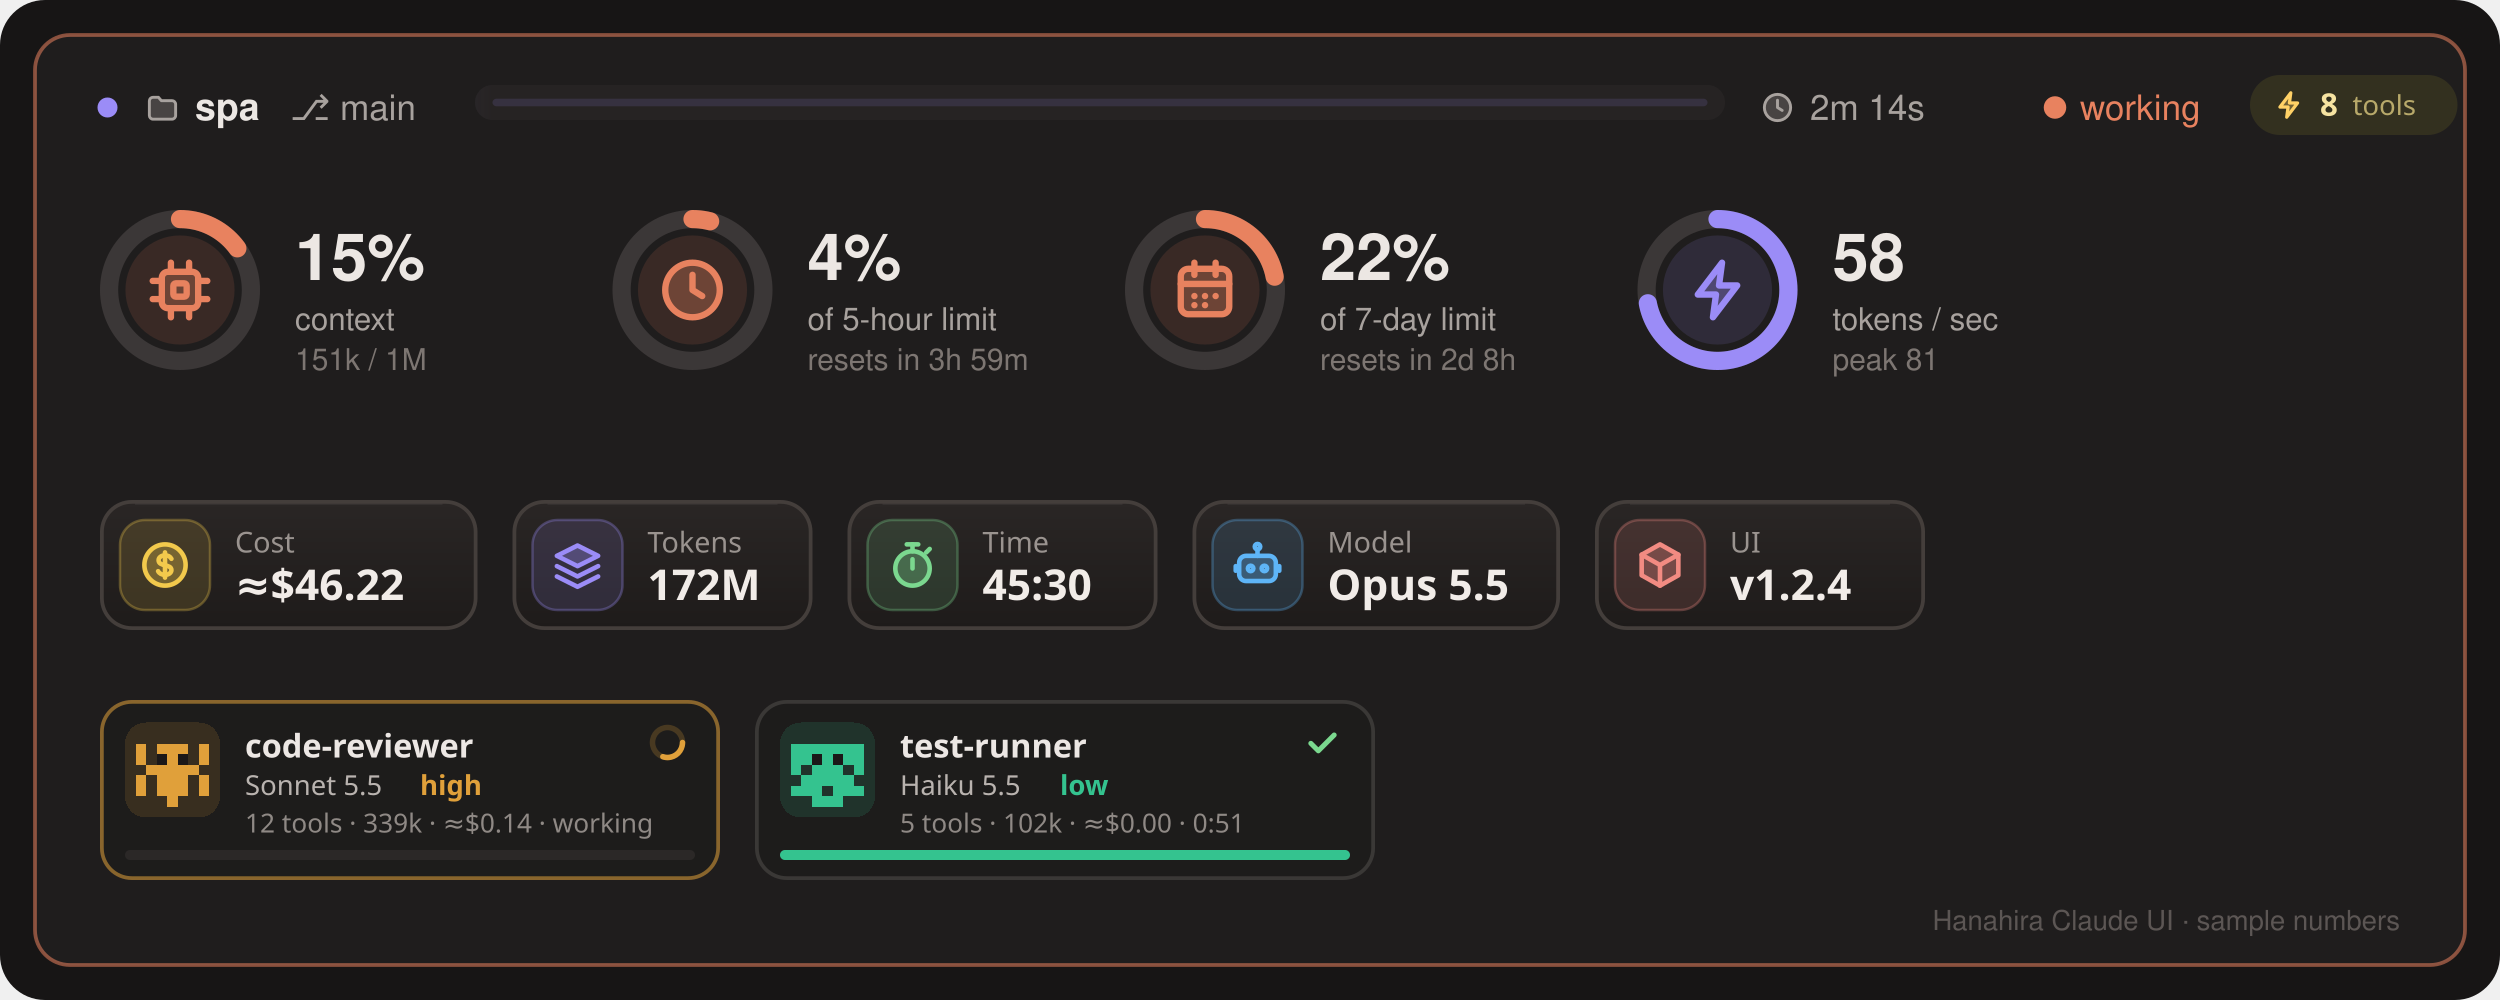
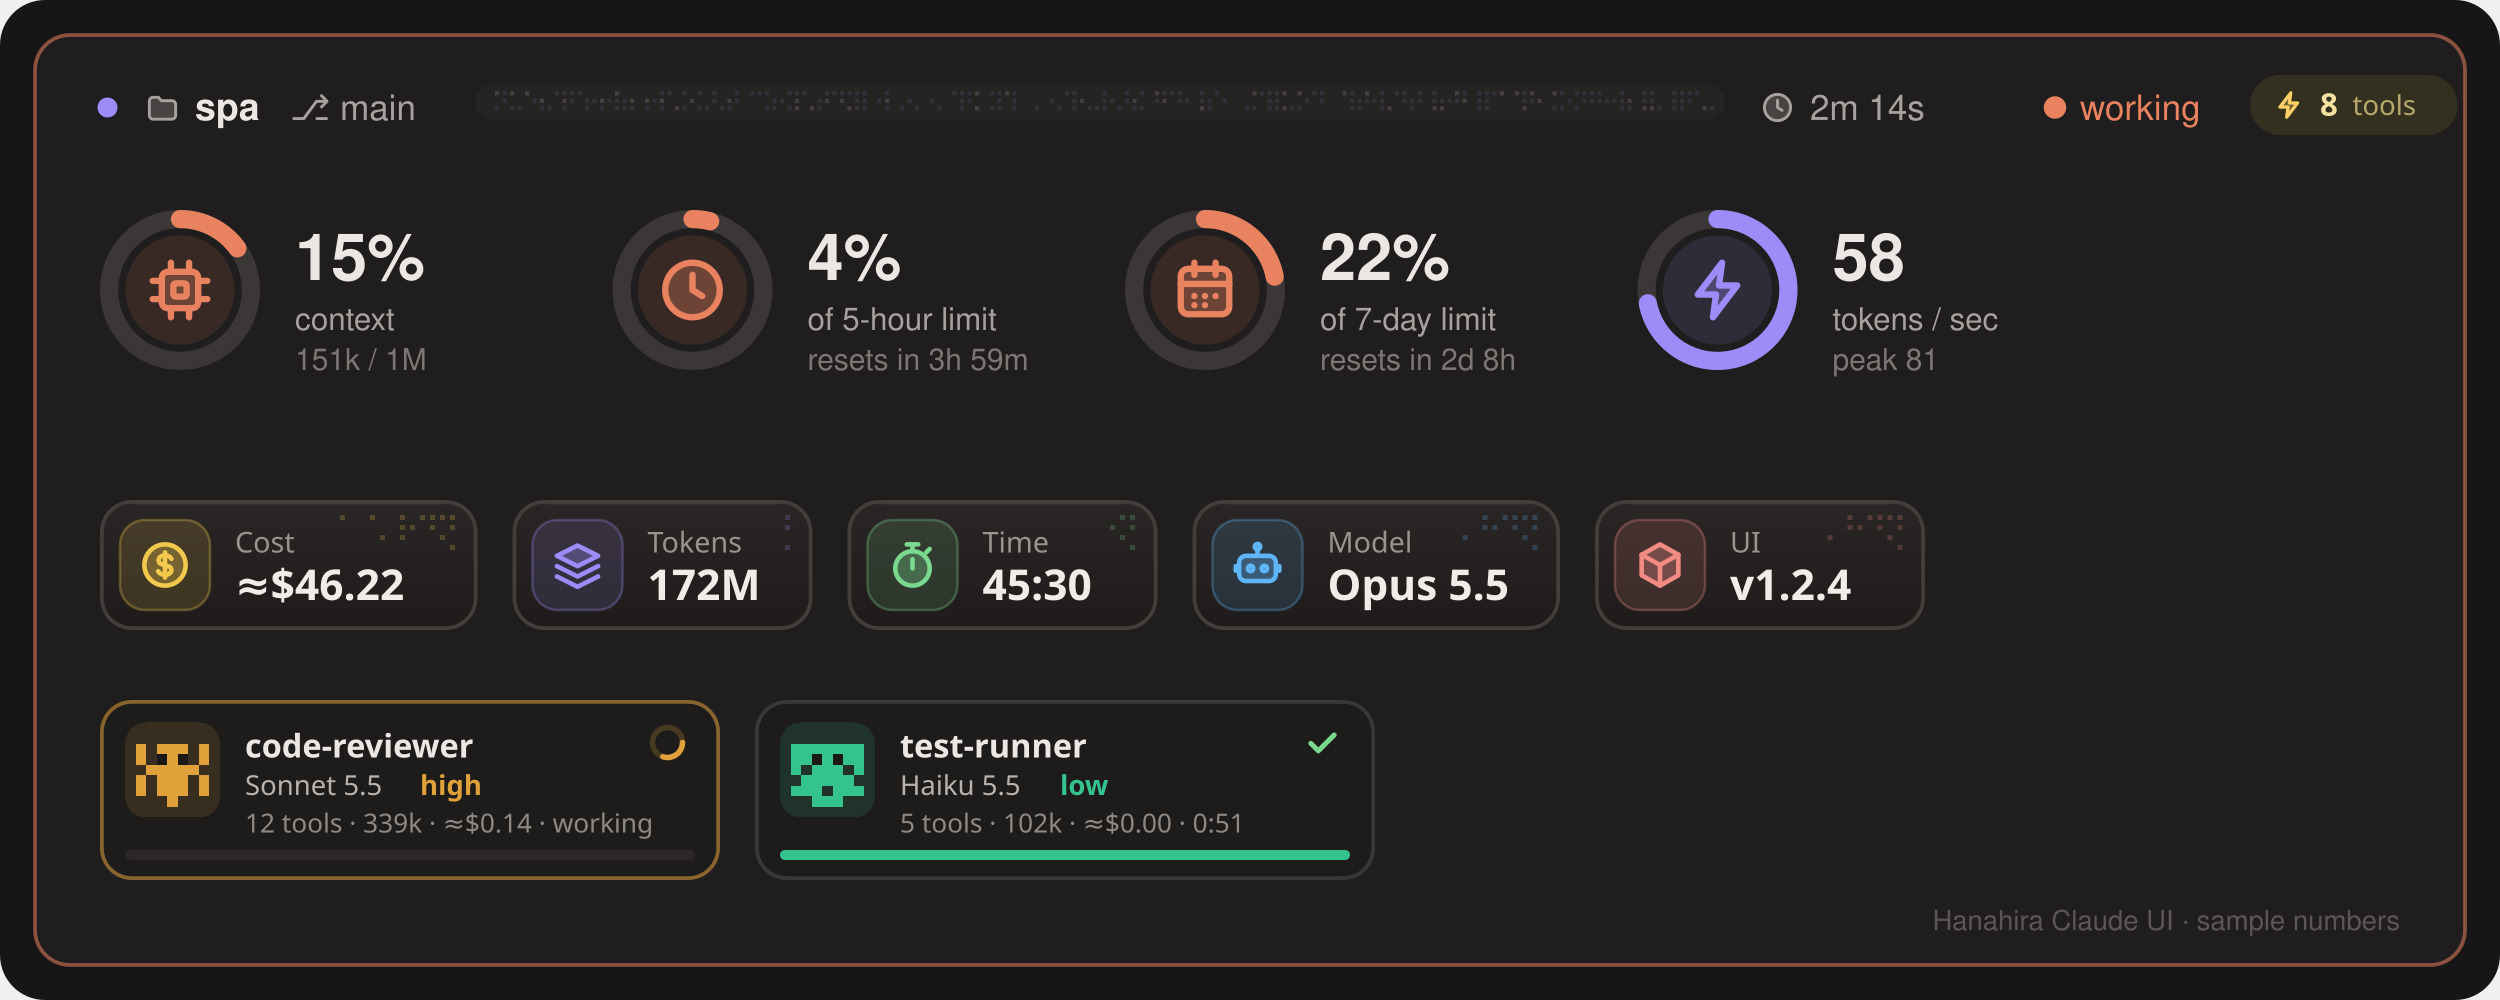
<svg xmlns="http://www.w3.org/2000/svg" viewBox="0 0 1000 400" width="1000" height="400">
  <rect width="1000" height="400" rx="18" fill="#171515" />
  <rect x="14" y="14" width="972" height="372" rx="14" fill="#1f1d1d" stroke="#e8825f" stroke-opacity=".55" stroke-width="1.5" />
  <g transform="translate(36 36)">
    <svg viewBox="0 0 14 14" width="14" height="14">
      <circle cx="7" cy="7" r="4" fill="#9b8cf7" />
    </svg>
  </g>
  <g transform="translate(58 36)">
    <svg viewBox="0 0 14 14" width="14" height="14">
      <g transform="translate(0 0) scale(0.5833)" fill="none" stroke="#a8a29e" stroke-width="2" stroke-linecap="round" stroke-linejoin="round">
        <g fill="#a8a29e" fill-opacity="0.3" stroke="none">
          <path d="M3 7.5A2.5 2.5 0 0 1 5.5 5h3.7l2 2.3h7.3A2.5 2.5 0 0 1 21 9.8v7.7a2.5 2.5 0 0 1-2.5 2.5h-13A2.5 2.5 0 0 1 3 17.5z" />
        </g>
        <path d="M3 7.5A2.5 2.5 0 0 1 5.5 5h3.7l2 2.3h7.3A2.5 2.5 0 0 1 21 9.8v7.7a2.5 2.5 0 0 1-2.5 2.5h-13A2.5 2.5 0 0 1 3 17.5z" />
      </g>
    </svg>
  </g>
  <text x="78" y="48" font-family="ui-sans-serif,system-ui,Helvetica,Arial,sans-serif" font-size="15" font-weight="600" fill="#ece7e3">spa</text>
  <text x="116" y="48" font-family="ui-sans-serif,system-ui,Helvetica,Arial,sans-serif" font-size="14" fill="#a8a29e">⎇ main</text>
  <g transform="translate(190 34)">
    <svg viewBox="0 0 500 14" width="500" height="14">
      <rect width="500" height="14" rx="7" fill="#262323" />
-       <rect x="7" y="5.5" width="486" height="3" rx="1.5" fill="#9b8cf7" fill-opacity="0.14" />
+       <path d="M8 8.5h1.65v1.65h-1.65zM11 2.5h1.65v1.65h-1.65zM11 5.5h1.65v1.65h-1.65zM14 8.5h1.65v1.65h-1.65zM17 8.5h1.65v1.65h-1.65zM23 5.5h1.65v1.65h-1.65zM26 8.5h1.65v1.65h-1.65zM29 8.5h1.65v1.65h-1.65zM32 2.5h1.65v1.65h-1.65zM35 2.5h1.65v1.65h-1.65zM35 8.5h1.65v1.65h-1.65zM38 2.5h1.65v1.65h-1.65zM38 5.5h1.65v1.65h-1.65zM41 2.5h1.65v1.65h-1.65zM44 5.5h1.65v1.65h-1.65zM44 8.5h1.65v1.65h-1.65zM47 5.5h1.65v1.65h-1.65zM50 8.5h1.65v1.65h-1.65zM53 5.5h1.65v1.65h-1.65zM56 5.5h1.65v1.65h-1.65zM56 8.5h1.65v1.65h-1.65zM59 5.5h1.65v1.65h-1.65zM59 8.5h1.65v1.65h-1.65zM62 8.5h1.65v1.65h-1.65zM68 8.5h1.65v1.65h-1.65zM71 5.5h1.65v1.65h-1.65zM74 2.5h1.65v1.65h-1.65zM74 8.5h1.65v1.65h-1.65zM77 2.5h1.65v1.65h-1.65zM83 2.5h1.65v1.65h-1.65zM83 8.5h1.65v1.65h-1.65zM89 2.5h1.65v1.65h-1.65zM89 8.5h1.65v1.65h-1.65zM92 8.5h1.65v1.65h-1.65zM95 2.5h1.65v1.65h-1.65zM95 5.5h1.65v1.65h-1.65zM98 8.5h1.65v1.65h-1.65zM101 8.5h1.65v1.65h-1.65zM104 2.5h1.65v1.65h-1.65zM104 5.5h1.65v1.65h-1.65zM110 2.5h1.65v1.65h-1.65zM113 2.5h1.65v1.65h-1.65zM116 2.5h1.65v1.65h-1.65zM116 8.5h1.65v1.65h-1.65zM119 5.5h1.65v1.65h-1.65zM119 8.5h1.65v1.65h-1.65zM122 5.5h1.65v1.65h-1.65zM125 2.5h1.65v1.65h-1.65zM125 8.5h1.65v1.65h-1.65zM128 2.5h1.65v1.65h-1.65zM131 2.5h1.65v1.65h-1.65zM137 5.5h1.65v1.65h-1.65zM137 8.5h1.65v1.65h-1.65zM140 2.5h1.65v1.65h-1.65zM143 2.5h1.65v1.65h-1.65zM146 2.5h1.65v1.65h-1.65zM149 2.5h1.65v1.65h-1.65zM152 2.5h1.65v1.65h-1.65zM152 5.5h1.65v1.65h-1.65zM152 8.5h1.65v1.65h-1.65zM155 2.5h1.65v1.65h-1.65zM155 5.5h1.65v1.65h-1.65zM155 8.5h1.65v1.65h-1.65zM161 5.5h1.65v1.65h-1.65zM164 2.5h1.65v1.65h-1.65zM164 8.5h1.65v1.65h-1.65zM170 8.5h1.65v1.65h-1.65zM173 5.5h1.65v1.65h-1.65zM176 8.5h1.65v1.65h-1.65zM182 5.5h1.65v1.65h-1.65zM185 8.5h1.65v1.65h-1.65zM191 2.5h1.65v1.65h-1.65zM194 2.5h1.65v1.65h-1.65zM194 5.5h1.65v1.65h-1.65zM194 8.5h1.65v1.65h-1.65zM197 2.5h1.65v1.65h-1.65zM197 5.5h1.65v1.65h-1.65zM206 2.5h1.65v1.65h-1.65zM206 8.5h1.65v1.65h-1.65zM209 2.5h1.65v1.65h-1.65zM209 5.5h1.65v1.65h-1.65zM209 8.5h1.65v1.65h-1.65zM215 2.5h1.65v1.65h-1.65zM215 5.5h1.65v1.65h-1.65zM215 8.5h1.65v1.65h-1.65zM224 8.5h1.65v1.65h-1.65zM230 5.5h1.65v1.65h-1.65zM233 8.5h1.65v1.65h-1.65zM236 2.5h1.65v1.65h-1.65zM239 2.5h1.65v1.65h-1.65zM239 5.5h1.65v1.65h-1.65zM239 8.5h1.65v1.65h-1.65zM245 8.5h1.65v1.65h-1.65zM248 8.5h1.65v1.65h-1.65zM251 2.5h1.65v1.65h-1.65zM251 5.5h1.65v1.65h-1.65zM251 8.5h1.65v1.65h-1.65zM254 5.5h1.65v1.65h-1.65zM257 8.5h1.65v1.65h-1.65zM260 2.5h1.65v1.65h-1.65zM260 5.5h1.65v1.65h-1.65zM263 8.5h1.65v1.65h-1.65zM266 2.5h1.65v1.65h-1.65zM266 8.5h1.65v1.65h-1.65zM272 5.5h1.65v1.65h-1.65zM275 2.5h1.65v1.65h-1.65zM278 2.5h1.65v1.65h-1.65zM281 2.5h1.65v1.65h-1.65zM281 5.5h1.65v1.65h-1.65zM284 5.5h1.65v1.65h-1.65zM290 2.5h1.65v1.65h-1.65zM290 5.5h1.65v1.65h-1.65zM293 5.5h1.65v1.65h-1.65zM293 8.5h1.65v1.65h-1.65zM296 2.5h1.65v1.65h-1.65zM299 5.5h1.65v1.65h-1.65zM308 8.5h1.65v1.65h-1.65zM311 8.5h1.65v1.65h-1.65zM314 2.5h1.65v1.65h-1.65zM317 2.5h1.65v1.65h-1.65zM317 5.5h1.65v1.65h-1.65zM317 8.5h1.65v1.65h-1.65zM320 2.5h1.65v1.65h-1.65zM320 5.5h1.65v1.65h-1.65zM320 8.5h1.65v1.65h-1.65zM326 8.5h1.65v1.65h-1.65zM329 8.5h1.65v1.65h-1.65zM332 5.5h1.65v1.65h-1.65zM335 2.5h1.65v1.65h-1.65zM338 2.5h1.65v1.65h-1.65zM338 5.5h1.65v1.65h-1.65zM350 2.5h1.65v1.65h-1.65zM350 5.5h1.65v1.65h-1.65zM350 8.5h1.65v1.65h-1.65zM353 5.5h1.65v1.65h-1.65zM353 8.5h1.65v1.65h-1.65zM356 5.5h1.65v1.65h-1.65zM359 5.5h1.65v1.65h-1.65zM362 2.5h1.65v1.65h-1.65zM362 5.5h1.65v1.65h-1.65zM362 8.5h1.65v1.65h-1.65zM368 2.5h1.65v1.65h-1.65zM371 2.5h1.65v1.65h-1.65zM371 5.5h1.65v1.65h-1.65zM374 5.5h1.65v1.65h-1.65zM374 8.5h1.65v1.65h-1.65zM377 2.5h1.65v1.65h-1.65zM377 5.5h1.65v1.65h-1.65zM383 2.5h1.65v1.65h-1.65zM383 5.5h1.65v1.65h-1.65zM386 5.5h1.65v1.65h-1.65zM389 5.5h1.65v1.65h-1.65zM392 5.5h1.65v1.65h-1.65zM395 2.5h1.65v1.65h-1.65zM401 2.5h1.65v1.65h-1.65zM401 5.5h1.65v1.65h-1.65zM401 8.5h1.65v1.65h-1.65zM404 2.5h1.65v1.65h-1.65zM404 5.5h1.65v1.65h-1.65zM404 8.5h1.65v1.65h-1.65zM407 2.5h1.65v1.65h-1.65zM419 2.5h1.65v1.65h-1.65zM419 5.5h1.65v1.65h-1.65zM422 5.5h1.65v1.65h-1.65zM431 8.5h1.65v1.65h-1.65zM434 2.5h1.65v1.65h-1.65zM434 8.5h1.65v1.65h-1.65zM437 5.5h1.65v1.65h-1.65zM440 2.5h1.65v1.65h-1.65zM440 8.5h1.65v1.65h-1.65zM443 2.5h1.65v1.65h-1.65zM443 5.5h1.65v1.65h-1.65zM446 2.5h1.65v1.65h-1.65zM446 5.5h1.65v1.65h-1.65zM449 2.5h1.65v1.65h-1.65zM449 5.5h1.65v1.65h-1.65zM452 5.5h1.65v1.65h-1.65zM455 5.5h1.65v1.65h-1.65zM458 2.5h1.65v1.65h-1.65zM458 5.5h1.65v1.65h-1.65zM458 8.5h1.65v1.65h-1.65zM461 8.5h1.65v1.65h-1.65zM467 2.5h1.65v1.65h-1.65zM467 5.5h1.65v1.65h-1.65zM470 2.5h1.65v1.65h-1.65zM470 5.5h1.65v1.65h-1.65zM473 8.5h1.65v1.65h-1.65zM479 2.5h1.65v1.65h-1.65zM479 5.5h1.65v1.65h-1.65zM479 8.5h1.65v1.65h-1.65zM482 2.5h1.65v1.65h-1.65zM482 5.5h1.65v1.65h-1.65zM482 8.5h1.65v1.65h-1.65zM485 2.5h1.65v1.65h-1.65zM485 5.5h1.65v1.65h-1.65zM488 2.5h1.65v1.65h-1.65zM494 8.5h1.65v1.65h-1.65z" fill="#9b8cf7" fill-opacity="0.12" />
+       <path d="M8 2.5h1.65v1.65h-1.65zM14 2.5h1.65v1.65h-1.65zM20 2.5h1.65v1.65h-1.65zM26 5.5h1.65v1.65h-1.65zM35 5.5h1.65v1.65h-1.65zM50 5.5h1.65v1.65h-1.65zM56 2.5h1.65v1.65h-1.65zM62 5.5h1.65v1.65h-1.65zM68 5.5h1.65v1.65h-1.65zM74 5.5h1.65v1.65h-1.65zM80 8.5h1.65v1.65h-1.65zM86 5.5h1.65v1.65h-1.65zM101 5.5h1.65v1.65h-1.65zM128 5.5h1.65v1.65h-1.65zM128 8.5h1.65v1.65h-1.65zM134 8.5h1.65v1.65h-1.65zM140 5.5h1.65v1.65h-1.65zM146 5.5h1.65v1.65h-1.65zM149 8.5h1.65v1.65h-1.65zM164 5.5h1.65v1.65h-1.65zM200 2.5h1.65v1.65h-1.65zM200 8.5h1.65v1.65h-1.65zM212 2.5h1.65v1.65h-1.65zM242 5.5h1.65v1.65h-1.65zM263 5.5h1.65v1.65h-1.65zM272 2.5h1.65v1.65h-1.65zM275 5.5h1.65v1.65h-1.65zM290 8.5h1.65v1.65h-1.65zM311 2.5h1.65v1.65h-1.65zM323 2.5h1.65v1.65h-1.65zM323 8.5h1.65v1.65h-1.65zM329 2.5h1.65v1.65h-1.65zM347 2.5h1.65v1.65h-1.65zM356 2.5h1.65v1.65h-1.65zM365 8.5h1.65v1.65h-1.65zM383 8.5h1.65v1.65h-1.65zM386 8.5h1.65v1.65h-1.65zM392 2.5h1.65v1.65h-1.65zM395 5.5h1.65v1.65h-1.65zM410 2.5h1.65v1.65h-1.65zM416 2.5h1.65v1.65h-1.65zM419 8.5h1.65v1.65h-1.65zM422 2.5h1.65v1.65h-1.65zM425 5.5h1.65v1.65h-1.65zM431 2.5h1.65v1.65h-1.65zM461 5.5h1.65v1.65h-1.65zM467 8.5h1.65v1.65h-1.65zM470 8.5h1.65v1.65h-1.65zM491 8.5h1.65v1.65h-1.65z" fill="#8a8480" fill-opacity="0.3" />
      <defs>
        <linearGradient id="l500_14g" x1="0" x2="1" y1="0" y2="0">
-           <stop offset="0" stop-color="#9b8cf7" stop-opacity="0" />
-           <stop offset="0.7" stop-color="#9b8cf7" stop-opacity="0.9" />
-           <stop offset="1" stop-color="#9b8cf7" stop-opacity="0" />
-         </linearGradient>
-         <clipPath id="l500_14c">
-           <rect x="7" y="5.5" width="486" height="3" rx="1.5" />
-         </clipPath>
-         <clipPath id="l500_14t">
-           <rect width="500" height="14" rx="7" />
-         </clipPath>
-       </defs>
-       <g clip-path="url(#l500_14t)">
-         <rect x="-149" y="0" width="156" height="14" fill="url(#l500_14g)" opacity="0.16">
-           <animate attributeName="x" from="-149" to="493" dur="1.8s" repeatCount="indefinite" calcMode="spline" keyTimes="0;1" keySplines="0.65 0 0.35 1" />
-         </rect>
-       </g>
-       <g clip-path="url(#l500_14c)">
-         <rect x="-149" y="5.5" width="156" height="3" fill="url(#l500_14g)">
-           <animate attributeName="x" from="-149" to="493" dur="1.8s" repeatCount="indefinite" calcMode="spline" keyTimes="0;1" keySplines="0.65 0 0.35 1" />
-         </rect>
+           <stop offset="0" stop-color="#fff" stop-opacity="0" />
+           <stop offset="0.5" stop-color="#fff" stop-opacity="1" />
+           <stop offset="1" stop-color="#fff" stop-opacity="0" />
+         </linearGradient>
+         <mask id="l500_14m" maskUnits="userSpaceOnUse" x="0" y="0" width="500" height="14">
+           <rect x="-200" y="0" width="200" height="14" fill="url(#l500_14g)">
+             <animate attributeName="x" from="-200" to="500" dur="1.9s" repeatCount="indefinite" />
+           </rect>
+         </mask>
+       </defs>
+       <g mask="url(#l500_14m)">
+         <rect width="500" height="14" rx="7" fill="#9b8cf7" fill-opacity="0.2" />
+         <path d="M8 2.5h1.65v1.65h-1.65zM14 2.5h1.65v1.65h-1.65zM17 2.5h1.65v1.65h-1.65zM20 2.5h1.65v1.65h-1.65zM20 8.5h1.65v1.65h-1.65zM23 2.5h1.65v1.65h-1.65zM23 8.5h1.65v1.65h-1.65zM26 5.5h1.65v1.65h-1.65zM29 2.5h1.65v1.65h-1.65zM29 5.5h1.65v1.65h-1.65zM35 5.5h1.65v1.65h-1.65zM38 8.5h1.65v1.65h-1.65zM41 5.5h1.65v1.65h-1.65zM41 8.5h1.65v1.65h-1.65zM47 8.5h1.65v1.65h-1.65zM50 5.5h1.65v1.65h-1.65zM53 2.5h1.65v1.65h-1.65zM56 2.5h1.65v1.65h-1.65zM59 2.5h1.65v1.65h-1.65zM62 2.5h1.65v1.65h-1.65zM62 5.5h1.65v1.65h-1.65zM65 5.5h1.65v1.65h-1.65zM68 2.5h1.65v1.65h-1.65zM68 5.5h1.65v1.65h-1.65zM71 8.5h1.65v1.65h-1.65zM74 5.5h1.65v1.65h-1.65zM77 5.5h1.65v1.65h-1.65zM77 8.5h1.65v1.65h-1.65zM80 2.5h1.65v1.65h-1.65zM80 5.5h1.65v1.65h-1.65zM80 8.5h1.65v1.65h-1.65zM83 5.5h1.65v1.65h-1.65zM86 5.5h1.65v1.65h-1.65zM89 5.5h1.65v1.65h-1.65zM92 5.5h1.65v1.65h-1.65zM101 2.5h1.65v1.65h-1.65zM101 5.5h1.65v1.65h-1.65zM107 2.5h1.65v1.65h-1.65zM107 5.5h1.65v1.65h-1.65zM110 5.5h1.65v1.65h-1.65zM110 8.5h1.65v1.65h-1.65zM113 8.5h1.65v1.65h-1.65zM116 5.5h1.65v1.65h-1.65zM122 2.5h1.65v1.65h-1.65zM125 5.5h1.65v1.65h-1.65zM128 5.5h1.65v1.65h-1.65zM128 8.5h1.65v1.65h-1.65zM131 8.5h1.65v1.65h-1.65zM134 8.5h1.65v1.65h-1.65zM140 5.5h1.65v1.65h-1.65zM140 8.5h1.65v1.65h-1.65zM143 5.5h1.65v1.65h-1.65zM146 5.5h1.65v1.65h-1.65zM149 8.5h1.65v1.65h-1.65zM158 5.5h1.65v1.65h-1.65zM158 8.5h1.65v1.65h-1.65zM164 5.5h1.65v1.65h-1.65zM167 5.5h1.65v1.65h-1.65zM170 2.5h1.65v1.65h-1.65zM173 2.5h1.65v1.65h-1.65zM173 8.5h1.65v1.65h-1.65zM176 2.5h1.65v1.65h-1.65zM176 5.5h1.65v1.65h-1.65zM179 2.5h1.65v1.65h-1.65zM179 5.5h1.65v1.65h-1.65zM182 2.5h1.65v1.65h-1.65zM185 2.5h1.65v1.65h-1.65zM185 5.5h1.65v1.65h-1.65zM188 8.5h1.65v1.65h-1.65zM191 8.5h1.65v1.65h-1.65zM200 2.5h1.65v1.65h-1.65zM200 5.5h1.65v1.65h-1.65zM200 8.5h1.65v1.65h-1.65zM212 2.5h1.65v1.65h-1.65zM212 5.5h1.65v1.65h-1.65zM218 8.5h1.65v1.65h-1.65zM221 5.5h1.65v1.65h-1.65zM221 8.5h1.65v1.65h-1.65zM224 2.5h1.65v1.65h-1.65zM224 5.5h1.65v1.65h-1.65zM227 2.5h1.65v1.65h-1.65zM227 5.5h1.65v1.65h-1.65zM227 8.5h1.65v1.65h-1.65zM230 2.5h1.65v1.65h-1.65zM230 8.5h1.65v1.65h-1.65zM233 5.5h1.65v1.65h-1.65zM236 5.5h1.65v1.65h-1.65zM242 5.5h1.65v1.65h-1.65zM245 2.5h1.65v1.65h-1.65zM245 5.5h1.65v1.65h-1.65zM248 2.5h1.65v1.65h-1.65zM248 5.5h1.65v1.65h-1.65zM254 2.5h1.65v1.65h-1.65zM257 2.5h1.65v1.65h-1.65zM263 2.5h1.65v1.65h-1.65zM263 5.5h1.65v1.65h-1.65zM269 2.5h1.65v1.65h-1.65zM269 8.5h1.65v1.65h-1.65zM272 2.5h1.65v1.65h-1.65zM272 8.5h1.65v1.65h-1.65zM275 5.5h1.65v1.65h-1.65zM275 8.5h1.65v1.65h-1.65zM278 5.5h1.65v1.65h-1.65zM278 8.5h1.65v1.65h-1.65zM284 8.5h1.65v1.65h-1.65zM287 5.5h1.65v1.65h-1.65zM290 8.5h1.65v1.65h-1.65zM296 8.5h1.65v1.65h-1.65zM299 2.5h1.65v1.65h-1.65zM302 5.5h1.65v1.65h-1.65zM302 8.5h1.65v1.65h-1.65zM305 2.5h1.65v1.65h-1.65zM308 5.5h1.65v1.65h-1.65zM311 2.5h1.65v1.65h-1.65zM311 5.5h1.65v1.65h-1.65zM314 8.5h1.65v1.65h-1.65zM323 2.5h1.65v1.65h-1.65zM323 5.5h1.65v1.65h-1.65zM323 8.5h1.65v1.65h-1.65zM326 5.5h1.65v1.65h-1.65zM329 2.5h1.65v1.65h-1.65zM329 5.5h1.65v1.65h-1.65zM338 8.5h1.65v1.65h-1.65zM341 2.5h1.65v1.65h-1.65zM344 2.5h1.65v1.65h-1.65zM344 5.5h1.65v1.65h-1.65zM347 2.5h1.65v1.65h-1.65zM356 2.5h1.65v1.65h-1.65zM359 2.5h1.65v1.65h-1.65zM359 8.5h1.65v1.65h-1.65zM365 2.5h1.65v1.65h-1.65zM365 8.5h1.65v1.65h-1.65zM368 5.5h1.65v1.65h-1.65zM371 8.5h1.65v1.65h-1.65zM374 2.5h1.65v1.65h-1.65zM380 2.5h1.65v1.65h-1.65zM380 5.5h1.65v1.65h-1.65zM383 8.5h1.65v1.65h-1.65zM386 8.5h1.65v1.65h-1.65zM389 8.5h1.65v1.65h-1.65zM392 2.5h1.65v1.65h-1.65zM395 5.5h1.65v1.65h-1.65zM398 5.5h1.65v1.65h-1.65zM398 8.5h1.65v1.65h-1.65zM407 5.5h1.65v1.65h-1.65zM407 8.5h1.65v1.65h-1.65zM410 2.5h1.65v1.65h-1.65zM410 8.5h1.65v1.65h-1.65zM413 5.5h1.65v1.65h-1.65zM413 8.5h1.65v1.65h-1.65zM416 2.5h1.65v1.65h-1.65zM416 5.5h1.65v1.65h-1.65zM419 8.5h1.65v1.65h-1.65zM422 2.5h1.65v1.65h-1.65zM422 8.5h1.65v1.65h-1.65zM425 5.5h1.65v1.65h-1.65zM425 8.5h1.65v1.65h-1.65zM428 2.5h1.65v1.65h-1.65zM428 5.5h1.65v1.65h-1.65zM431 2.5h1.65v1.65h-1.65zM431 5.5h1.65v1.65h-1.65zM434 5.5h1.65v1.65h-1.65zM437 8.5h1.65v1.65h-1.65zM440 5.5h1.65v1.65h-1.65zM443 8.5h1.65v1.65h-1.65zM449 8.5h1.65v1.65h-1.65zM455 8.5h1.65v1.65h-1.65zM461 2.5h1.65v1.65h-1.65zM461 5.5h1.65v1.65h-1.65zM464 2.5h1.65v1.65h-1.65zM467 8.5h1.65v1.65h-1.65zM470 8.5h1.65v1.65h-1.65zM473 2.5h1.65v1.65h-1.65zM473 5.5h1.65v1.65h-1.65zM476 2.5h1.65v1.65h-1.65zM476 8.5h1.65v1.65h-1.65zM491 5.5h1.65v1.65h-1.65zM491 8.5h1.65v1.65h-1.65zM494 5.5h1.65v1.65h-1.65z" fill="#9b8cf7" fill-opacity="0.95" />
+         <path d="M8 8.5h1.65v1.65h-1.65zM11 2.5h1.65v1.65h-1.65zM11 5.5h1.65v1.65h-1.65zM14 8.5h1.65v1.65h-1.65zM17 8.5h1.65v1.65h-1.65zM23 5.5h1.65v1.65h-1.65zM26 8.5h1.65v1.65h-1.65zM29 8.5h1.65v1.65h-1.65zM32 2.5h1.65v1.65h-1.65zM35 2.5h1.65v1.65h-1.65zM35 8.5h1.65v1.65h-1.65zM38 2.5h1.65v1.65h-1.65zM38 5.5h1.65v1.65h-1.65zM41 2.5h1.65v1.65h-1.65zM44 5.5h1.65v1.65h-1.65zM44 8.5h1.65v1.65h-1.65zM47 5.5h1.65v1.65h-1.65zM50 8.5h1.65v1.65h-1.65zM53 5.5h1.65v1.65h-1.65zM56 5.5h1.65v1.65h-1.65zM56 8.5h1.65v1.65h-1.65zM59 5.5h1.65v1.65h-1.65zM59 8.5h1.65v1.65h-1.65zM62 8.5h1.65v1.65h-1.65zM68 8.5h1.65v1.65h-1.65zM71 5.5h1.65v1.65h-1.65zM74 2.5h1.65v1.65h-1.65zM74 8.5h1.65v1.65h-1.65zM77 2.5h1.65v1.65h-1.65zM83 2.5h1.65v1.65h-1.65zM83 8.5h1.65v1.65h-1.65zM89 2.5h1.65v1.65h-1.65zM89 8.5h1.65v1.65h-1.65zM92 8.5h1.65v1.65h-1.65zM95 2.5h1.65v1.65h-1.65zM95 5.5h1.65v1.65h-1.65zM98 8.5h1.65v1.65h-1.65zM101 8.5h1.65v1.65h-1.65zM104 2.5h1.65v1.65h-1.65zM104 5.5h1.65v1.65h-1.65zM110 2.5h1.65v1.65h-1.65zM113 2.5h1.65v1.65h-1.65zM116 2.5h1.65v1.65h-1.65zM116 8.5h1.65v1.65h-1.65zM119 5.5h1.65v1.65h-1.65zM119 8.5h1.65v1.65h-1.65zM122 5.5h1.65v1.65h-1.65zM125 2.5h1.65v1.65h-1.65zM125 8.5h1.65v1.65h-1.65zM128 2.5h1.65v1.65h-1.65zM131 2.5h1.65v1.65h-1.65zM137 5.5h1.65v1.65h-1.65zM137 8.5h1.65v1.65h-1.65zM140 2.5h1.65v1.65h-1.65zM143 2.5h1.65v1.65h-1.65zM146 2.5h1.65v1.65h-1.65zM149 2.5h1.65v1.65h-1.65zM152 2.5h1.65v1.65h-1.65zM152 5.5h1.65v1.65h-1.65zM152 8.5h1.65v1.65h-1.65zM155 2.5h1.65v1.65h-1.65zM155 5.5h1.65v1.65h-1.65zM155 8.5h1.65v1.65h-1.65zM161 5.5h1.65v1.65h-1.65zM164 2.5h1.65v1.65h-1.65zM164 8.5h1.65v1.65h-1.65zM170 8.5h1.65v1.65h-1.65zM173 5.5h1.65v1.65h-1.65zM176 8.5h1.65v1.65h-1.65zM182 5.5h1.65v1.65h-1.65zM185 8.5h1.65v1.65h-1.65zM191 2.5h1.65v1.65h-1.65zM194 2.5h1.65v1.65h-1.65zM194 5.5h1.65v1.65h-1.65zM194 8.5h1.65v1.65h-1.65zM197 2.5h1.65v1.65h-1.65zM197 5.5h1.65v1.65h-1.65zM206 2.5h1.65v1.65h-1.65zM206 8.5h1.65v1.65h-1.65zM209 2.5h1.65v1.65h-1.65zM209 5.5h1.65v1.65h-1.65zM209 8.5h1.65v1.65h-1.65zM215 2.5h1.65v1.65h-1.65zM215 5.5h1.65v1.65h-1.65zM215 8.5h1.65v1.65h-1.65zM224 8.5h1.65v1.65h-1.65zM230 5.5h1.65v1.65h-1.65zM233 8.5h1.65v1.65h-1.65zM236 2.5h1.65v1.65h-1.65zM239 2.5h1.65v1.65h-1.65zM239 5.5h1.65v1.65h-1.65zM239 8.5h1.65v1.65h-1.65zM245 8.5h1.65v1.65h-1.65zM248 8.5h1.65v1.65h-1.65zM251 2.5h1.65v1.65h-1.65zM251 5.5h1.65v1.65h-1.65zM251 8.5h1.65v1.65h-1.65zM254 5.5h1.65v1.65h-1.65zM257 8.5h1.65v1.65h-1.65zM260 2.5h1.65v1.65h-1.65zM260 5.5h1.65v1.65h-1.65zM263 8.5h1.65v1.65h-1.65zM266 2.5h1.65v1.65h-1.65zM266 8.5h1.65v1.65h-1.65zM272 5.5h1.65v1.65h-1.65zM275 2.5h1.65v1.65h-1.65zM278 2.5h1.65v1.65h-1.65zM281 2.5h1.65v1.65h-1.65zM281 5.5h1.65v1.65h-1.65zM284 5.5h1.65v1.65h-1.65zM290 2.5h1.65v1.65h-1.65zM290 5.5h1.65v1.65h-1.65zM293 5.5h1.65v1.65h-1.65zM293 8.5h1.65v1.65h-1.65zM296 2.5h1.65v1.65h-1.65zM299 5.5h1.65v1.65h-1.65zM308 8.5h1.65v1.65h-1.65zM311 8.5h1.65v1.65h-1.65zM314 2.5h1.65v1.65h-1.65zM317 2.5h1.65v1.65h-1.65zM317 5.5h1.65v1.65h-1.65zM317 8.5h1.65v1.65h-1.65zM320 2.5h1.65v1.65h-1.65zM320 5.5h1.65v1.65h-1.65zM320 8.5h1.65v1.65h-1.65zM326 8.5h1.65v1.65h-1.65zM329 8.5h1.65v1.65h-1.65zM332 5.5h1.65v1.65h-1.65zM335 2.5h1.65v1.65h-1.65zM338 2.5h1.65v1.65h-1.65zM338 5.5h1.65v1.65h-1.65zM350 2.5h1.65v1.65h-1.65zM350 5.5h1.65v1.65h-1.65zM350 8.5h1.65v1.65h-1.65zM353 5.5h1.65v1.65h-1.65zM353 8.5h1.65v1.65h-1.65zM356 5.5h1.65v1.65h-1.65zM359 5.5h1.65v1.65h-1.65zM362 2.5h1.65v1.65h-1.65zM362 5.5h1.65v1.65h-1.65zM362 8.5h1.65v1.65h-1.65zM368 2.5h1.65v1.65h-1.65zM371 2.5h1.65v1.65h-1.65zM371 5.5h1.65v1.65h-1.65zM374 5.5h1.65v1.65h-1.65zM374 8.5h1.65v1.65h-1.65zM377 2.5h1.65v1.65h-1.65zM377 5.5h1.65v1.65h-1.65zM383 2.5h1.65v1.65h-1.65zM383 5.5h1.65v1.65h-1.65zM386 5.5h1.65v1.65h-1.65zM389 5.5h1.65v1.65h-1.65zM392 5.5h1.65v1.65h-1.65zM395 2.5h1.65v1.65h-1.65zM401 2.5h1.65v1.65h-1.65zM401 5.5h1.65v1.65h-1.65zM401 8.5h1.65v1.65h-1.65zM404 2.5h1.65v1.65h-1.65zM404 5.5h1.65v1.65h-1.65zM404 8.5h1.65v1.65h-1.65zM407 2.5h1.65v1.65h-1.65zM419 2.5h1.65v1.65h-1.65zM419 5.5h1.65v1.65h-1.65zM422 5.5h1.65v1.65h-1.65zM431 8.5h1.65v1.65h-1.65zM434 2.5h1.65v1.65h-1.65zM434 8.5h1.65v1.65h-1.65zM437 5.5h1.65v1.65h-1.65zM440 2.5h1.65v1.65h-1.65zM440 8.5h1.65v1.65h-1.65zM443 2.5h1.65v1.65h-1.65zM443 5.5h1.65v1.65h-1.65zM446 2.5h1.65v1.65h-1.65zM446 5.5h1.65v1.65h-1.65zM449 2.5h1.65v1.65h-1.65zM449 5.5h1.65v1.65h-1.65zM452 5.5h1.65v1.65h-1.65zM455 5.5h1.65v1.65h-1.65zM458 2.5h1.65v1.65h-1.65zM458 5.5h1.65v1.65h-1.65zM458 8.5h1.65v1.65h-1.65zM461 8.5h1.65v1.65h-1.65zM467 2.5h1.65v1.65h-1.65zM467 5.5h1.65v1.65h-1.65zM470 2.5h1.65v1.65h-1.65zM470 5.5h1.65v1.65h-1.65zM473 8.5h1.65v1.65h-1.65zM479 2.5h1.65v1.65h-1.65zM479 5.5h1.65v1.65h-1.65zM479 8.5h1.65v1.65h-1.65zM482 2.5h1.65v1.65h-1.65zM482 5.5h1.65v1.65h-1.65zM482 8.5h1.65v1.65h-1.65zM485 2.5h1.65v1.65h-1.65zM485 5.5h1.65v1.65h-1.65zM488 2.5h1.65v1.65h-1.65zM494 8.5h1.65v1.65h-1.65z" fill="#9b8cf7" fill-opacity="0.55" />
      </g>
    </svg>
  </g>
  <g transform="translate(704 36)">
    <svg viewBox="0 0 14 14" width="14" height="14">
      <g transform="translate(0 0) scale(0.5833)" fill="none" stroke="#a8a29e" stroke-width="2" stroke-linecap="round" stroke-linejoin="round">
        <g fill="#a8a29e" fill-opacity="0.3" stroke="none">
          <circle cx="12" cy="12" r="9" />
        </g>
        <circle cx="12" cy="12" r="9" />
        <path d="M12 7v5l3.2 2" />
      </g>
    </svg>
  </g>
  <text x="724" y="48" font-family="ui-sans-serif,system-ui,Helvetica,Arial,sans-serif" font-size="14" fill="#a8a29e">2m 14s</text>
  <circle cx="822" cy="43" r="4.5" fill="#e8825f" />
  <text x="832" y="48" font-family="ui-sans-serif,system-ui,Helvetica,Arial,sans-serif" font-size="14" fill="#e8825f">working</text>
  <g transform="translate(900 30)">
    <svg viewBox="0 0 83 24" width="83" height="24">
      <rect width="83" height="24" rx="12" fill="#33301f" />
      <g transform="translate(9 5.5) scale(0.5417)" fill="none" stroke="#ffd166" stroke-width="2.4" stroke-linecap="round" stroke-linejoin="round">
        <g fill="#ffd166" fill-opacity="0.3" stroke="none">
          <path d="M13.5 3L5.5 13.5h6L10.5 21l8-10.5h-6z" />
        </g>
        <path d="M13.5 3L5.5 13.5h6L10.5 21l8-10.5h-6z" />
      </g>
      <text x="28" y="16.3" font-family="ui-sans-serif,system-ui,sans-serif" font-size="12.5" font-weight="700" fill="#f6e3a1" textLength="8" lengthAdjust="spacingAndGlyphs">8</text>
      <text x="41" y="16" font-family="ui-sans-serif,system-ui,sans-serif" font-size="11" fill="#b8a96a" textLength="31" lengthAdjust="spacingAndGlyphs">tools</text>
    </svg>
  </g>
  <g transform="translate(40 84)">
    <svg viewBox="0 0 44 44" width="64" height="64">
      <circle cx="22" cy="22" r="15" fill="#e8825f" fill-opacity="0.13" />
      <circle cx="22" cy="22" r="19.5" fill="none" stroke="#3b3737" stroke-width="5" />
      <circle cx="22" cy="22" r="19.5" fill="none" stroke="#e8825f" stroke-width="5" stroke-linecap="round" stroke-dasharray="18.38 122.52" transform="rotate(-90 22 22)" />
      <g transform="translate(12 12) scale(0.8333)" fill="none" stroke="#e8825f" stroke-width="2.1" stroke-linecap="round" stroke-linejoin="round">
        <g fill="#e8825f" fill-opacity="0.3" stroke="none">
          <rect x="6" y="6" width="12" height="12" rx="2" />
        </g>
        <rect x="6" y="6" width="12" height="12" rx="2" />
        <rect x="9.8" y="9.8" width="4.4" height="4.4" rx="0.8" />
        <path d="M9 3v3M15 3v3M9 18v3M15 18v3M3 9h3M3 15h3M18 9h3M18 15h3" />
      </g>
    </svg>
  </g>
  <text x="118" y="112" font-family="ui-sans-serif,system-ui,Helvetica,Arial,sans-serif" font-size="26" font-weight="700" fill="#ece7e3">15%</text>
  <text x="118" y="132" font-family="ui-sans-serif,system-ui,Helvetica,Arial,sans-serif" font-size="12.5" fill="#a8a29e">context</text>
  <text x="118" y="148" font-family="ui-sans-serif,system-ui,Helvetica,Arial,sans-serif" font-size="12" fill="#7d7672">151k / 1M</text>
  <g transform="translate(245 84)">
    <svg viewBox="0 0 44 44" width="64" height="64">
      <circle cx="22" cy="22" r="15" fill="#e8825f" fill-opacity="0.13" />
      <circle cx="22" cy="22" r="19.5" fill="none" stroke="#3b3737" stroke-width="5" />
      <circle cx="22" cy="22" r="19.5" fill="none" stroke="#e8825f" stroke-width="5" stroke-linecap="round" stroke-dasharray="4.90 122.52" transform="rotate(-90 22 22)" />
      <g transform="translate(12 12) scale(0.8333)" fill="none" stroke="#e8825f" stroke-width="2.1" stroke-linecap="round" stroke-linejoin="round">
        <g fill="#e8825f" fill-opacity="0.3" stroke="none">
          <circle cx="12" cy="12" r="9" />
        </g>
        <circle cx="12" cy="12" r="9" />
        <path d="M12 7v5l3.2 2" />
      </g>
    </svg>
  </g>
  <text x="323" y="112" font-family="ui-sans-serif,system-ui,Helvetica,Arial,sans-serif" font-size="26" font-weight="700" fill="#ece7e3">4%</text>
  <text x="323" y="132" font-family="ui-sans-serif,system-ui,Helvetica,Arial,sans-serif" font-size="12.5" fill="#a8a29e">of 5-hour limit</text>
  <text x="323" y="148" font-family="ui-sans-serif,system-ui,Helvetica,Arial,sans-serif" font-size="12" fill="#7d7672">resets in 3h 59m</text>
  <g transform="translate(450 84)">
    <svg viewBox="0 0 44 44" width="64" height="64">
      <circle cx="22" cy="22" r="15" fill="#e8825f" fill-opacity="0.13" />
      <circle cx="22" cy="22" r="19.5" fill="none" stroke="#3b3737" stroke-width="5" />
      <circle cx="22" cy="22" r="19.5" fill="none" stroke="#e8825f" stroke-width="5" stroke-linecap="round" stroke-dasharray="26.95 122.52" transform="rotate(-90 22 22)" />
      <g transform="translate(12 12) scale(0.8333)" fill="none" stroke="#e8825f" stroke-width="2.1" stroke-linecap="round" stroke-linejoin="round">
        <g fill="#e8825f" fill-opacity="0.3" stroke="none">
          <rect x="4" y="5" width="16" height="15" rx="2.5" />
        </g>
        <rect x="4" y="5" width="16" height="15" rx="2.5" />
        <path d="M4 10h16M8.5 3v4M15.5 3v4" />
        <path d="M8.5 14h.01M12 14h.01M15.5 14h.01M8.5 17h.01M12 17h.01" />
      </g>
    </svg>
  </g>
  <text x="528" y="112" font-family="ui-sans-serif,system-ui,Helvetica,Arial,sans-serif" font-size="26" font-weight="700" fill="#ece7e3">22%</text>
  <text x="528" y="132" font-family="ui-sans-serif,system-ui,Helvetica,Arial,sans-serif" font-size="12.5" fill="#a8a29e">of 7-day limit</text>
  <text x="528" y="148" font-family="ui-sans-serif,system-ui,Helvetica,Arial,sans-serif" font-size="12" fill="#7d7672">resets in 2d 8h</text>
  <g transform="translate(655 84)">
    <svg viewBox="0 0 44 44" width="64" height="64">
      <circle cx="22" cy="22" r="15" fill="#9b8cf7" fill-opacity="0.13" />
      <circle cx="22" cy="22" r="19.5" fill="none" stroke="#3b3737" stroke-width="5" />
      <circle cx="22" cy="22" r="19.5" fill="none" stroke="#9b8cf7" stroke-width="5" stroke-linecap="round" stroke-dasharray="88.22 122.52" transform="rotate(-90 22 22)" />
      <g transform="translate(12 12) scale(0.8333)" fill="none" stroke="#9b8cf7" stroke-width="2.1" stroke-linecap="round" stroke-linejoin="round">
        <g fill="#9b8cf7" fill-opacity="0.3" stroke="none">
          <path d="M13.5 3L5.5 13.5h6L10.5 21l8-10.5h-6z" />
        </g>
        <path d="M13.5 3L5.5 13.5h6L10.5 21l8-10.5h-6z" />
      </g>
    </svg>
  </g>
  <text x="733" y="112" font-family="ui-sans-serif,system-ui,Helvetica,Arial,sans-serif" font-size="26" font-weight="700" fill="#ece7e3">58</text>
  <text x="733" y="132" font-family="ui-sans-serif,system-ui,Helvetica,Arial,sans-serif" font-size="12.5" fill="#a8a29e">tokens / sec</text>
  <text x="733" y="148" font-family="ui-sans-serif,system-ui,Helvetica,Arial,sans-serif" font-size="12" fill="#7d7672">peak 81</text>
  <g transform="translate(40 200)">
    <svg viewBox="0 0 151 52" width="151" height="52">
      <defs>
        <linearGradient id="cardg" x1="0" y1="0" x2="0" y2="1">
          <stop offset="0" stop-color="#2a2625" />
          <stop offset="1" stop-color="#1e1b1a" />
        </linearGradient>
      </defs>
      <rect x="0.5" y="0.5" width="150" height="51" rx="12" fill="url(#cardg)" />
      <path d="M14 1.5H137" stroke="#ffffff" stroke-opacity="0.05" stroke-width="1" />
      <rect x="0.75" y="0.75" width="149.5" height="50.5" rx="12" fill="none" stroke="#443e3b" stroke-width="1.5" />
+       <path d="M140.0 6.0h2v2h-2zM140.0 10.0h2v2h-2zM140.0 18.0h2v2h-2zM136.0 6.0h2v2h-2zM136.0 14.0h2v2h-2zM132.0 6.0h2v2h-2zM132.0 10.0h2v2h-2zM128.0 6.0h2v2h-2zM124.0 10.0h2v2h-2zM120.0 6.0h2v2h-2zM120.0 10.0h2v2h-2zM120.0 14.0h2v2h-2zM112.0 14.0h2v2h-2zM108.0 6.0h2v2h-2zM96.0 6.0h2v2h-2z" fill="#f2c94c" fill-opacity="0.22" />
      <rect x="8" y="8" width="36" height="36" rx="10" fill="#f2c94c" fill-opacity="0.14" stroke="#f2c94c" stroke-opacity="0.3" />
      <g transform="translate(15 15) scale(0.9167)" fill="none" stroke="#f2c94c" stroke-width="2" stroke-linecap="round" stroke-linejoin="round">
        <g fill="#f2c94c" fill-opacity="0.3" stroke="none">
          <circle cx="12" cy="12" r="9" />
        </g>
        <circle cx="12" cy="12" r="9" />
        <path d="M12 6.5v11" />
        <path d="M14.8 9.3c-.5-1-1.5-1.5-2.8-1.5-1.6 0-2.8.9-2.8 2.1 0 3 5.6 1.5 5.6 4.3 0 1.2-1.2 2.1-2.8 2.1-1.4 0-2.5-.6-3-1.6" />
      </g>
      <text x="54" y="21" font-family="ui-sans-serif,system-ui,sans-serif" font-size="11.5" fill="#9a938f">Cost</text>
      <text x="54" y="40" font-family="ui-sans-serif,system-ui,sans-serif" font-size="17" font-weight="700" fill="#f1ece8">≈$46.22</text>
    </svg>
  </g>
  <g transform="translate(205 200)">
    <svg viewBox="0 0 120 52" width="120" height="52">
      <defs>
        <linearGradient id="cardg" x1="0" y1="0" x2="0" y2="1">
          <stop offset="0" stop-color="#2a2625" />
          <stop offset="1" stop-color="#1e1b1a" />
        </linearGradient>
      </defs>
      <rect x="0.5" y="0.5" width="119" height="51" rx="12" fill="url(#cardg)" />
      <path d="M14 1.5H106" stroke="#ffffff" stroke-opacity="0.05" stroke-width="1" />
      <rect x="0.75" y="0.75" width="118.5" height="50.5" rx="12" fill="none" stroke="#443e3b" stroke-width="1.5" />
+       <path d="M109.0 6.0h2v2h-2zM109.0 10.0h2v2h-2zM109.0 18.0h2v2h-2z" fill="#9b8cf7" fill-opacity="0.22" />
      <rect x="8" y="8" width="36" height="36" rx="10" fill="#9b8cf7" fill-opacity="0.14" stroke="#9b8cf7" stroke-opacity="0.3" />
      <g transform="translate(15 15) scale(0.9167)" fill="none" stroke="#9b8cf7" stroke-width="2" stroke-linecap="round" stroke-linejoin="round">
        <g fill="#9b8cf7" fill-opacity="0.3" stroke="none">
          <path d="M12 3.5l9 4.5-9 4.5L3 8z" />
        </g>
        <path d="M12 3.5l9 4.5-9 4.5L3 8z" />
        <path d="M3 12.5l9 4.5 9-4.5" />
        <path d="M3 17l9 4.5 9-4.5" />
      </g>
      <text x="54" y="21" font-family="ui-sans-serif,system-ui,sans-serif" font-size="11.5" fill="#9a938f">Tokens</text>
      <text x="54" y="40" font-family="ui-sans-serif,system-ui,sans-serif" font-size="17" font-weight="700" fill="#f1ece8">172M</text>
    </svg>
  </g>
  <g transform="translate(339 200)">
    <svg viewBox="0 0 124 52" width="124" height="52">
      <defs>
        <linearGradient id="cardg" x1="0" y1="0" x2="0" y2="1">
          <stop offset="0" stop-color="#2a2625" />
          <stop offset="1" stop-color="#1e1b1a" />
        </linearGradient>
      </defs>
      <rect x="0.5" y="0.5" width="123" height="51" rx="12" fill="url(#cardg)" />
      <path d="M14 1.5H110" stroke="#ffffff" stroke-opacity="0.05" stroke-width="1" />
      <rect x="0.75" y="0.75" width="122.5" height="50.5" rx="12" fill="none" stroke="#443e3b" stroke-width="1.5" />
+       <path d="M113.0 6.0h2v2h-2zM113.0 10.0h2v2h-2zM113.0 18.0h2v2h-2zM109.0 6.0h2v2h-2zM109.0 14.0h2v2h-2zM105.0 10.0h2v2h-2z" fill="#7bd88f" fill-opacity="0.22" />
      <rect x="8" y="8" width="36" height="36" rx="10" fill="#7bd88f" fill-opacity="0.14" stroke="#7bd88f" stroke-opacity="0.3" />
      <g transform="translate(15 15) scale(0.9167)" fill="none" stroke="#7bd88f" stroke-width="2" stroke-linecap="round" stroke-linejoin="round">
        <g fill="#7bd88f" fill-opacity="0.3" stroke="none">
          <circle cx="12" cy="13.5" r="7.5" />
        </g>
        <circle cx="12" cy="13.5" r="7.5" />
        <path d="M12 13.5V9.5" />
        <path d="M9.5 3h5" />
        <path d="M12 3v3" />
        <path d="M18 6.5l1.5-1.5" />
      </g>
      <text x="54" y="21" font-family="ui-sans-serif,system-ui,sans-serif" font-size="11.5" fill="#9a938f">Time</text>
      <text x="54" y="40" font-family="ui-sans-serif,system-ui,sans-serif" font-size="17" font-weight="700" fill="#f1ece8">45:30</text>
    </svg>
  </g>
  <g transform="translate(477 200)">
    <svg viewBox="0 0 147 52" width="147" height="52">
      <defs>
        <linearGradient id="cardg" x1="0" y1="0" x2="0" y2="1">
          <stop offset="0" stop-color="#2a2625" />
          <stop offset="1" stop-color="#1e1b1a" />
        </linearGradient>
      </defs>
      <rect x="0.5" y="0.5" width="146" height="51" rx="12" fill="url(#cardg)" />
      <path d="M14 1.5H133" stroke="#ffffff" stroke-opacity="0.05" stroke-width="1" />
      <rect x="0.75" y="0.75" width="145.5" height="50.5" rx="12" fill="none" stroke="#443e3b" stroke-width="1.5" />
+       <path d="M136.0 6.0h2v2h-2zM136.0 10.0h2v2h-2zM136.0 18.0h2v2h-2zM132.0 6.0h2v2h-2zM132.0 14.0h2v2h-2zM128.0 6.0h2v2h-2zM128.0 10.0h2v2h-2zM124.0 6.0h2v2h-2zM120.0 10.0h2v2h-2zM116.0 6.0h2v2h-2zM116.0 10.0h2v2h-2zM108.0 14.0h2v2h-2z" fill="#5eb5f7" fill-opacity="0.22" />
      <rect x="8" y="8" width="36" height="36" rx="10" fill="#5eb5f7" fill-opacity="0.14" stroke="#5eb5f7" stroke-opacity="0.3" />
      <g transform="translate(15 15) scale(0.9167)" fill="none" stroke="#5eb5f7" stroke-width="2" stroke-linecap="round" stroke-linejoin="round">
        <g fill="#5eb5f7" fill-opacity="0.3" stroke="none">
          <rect x="4" y="8" width="16" height="11" rx="3" />
        </g>
        <rect x="4" y="8" width="16" height="11" rx="3" />
        <path d="M12 8V5" />
        <circle cx="12" cy="4" r="1.2" />
        <circle cx="9" cy="13.5" r="1.2" />
        <circle cx="15" cy="13.5" r="1.2" />
        <path d="M2.5 12.5v2M21.5 12.5v2" />
      </g>
      <text x="54" y="21" font-family="ui-sans-serif,system-ui,sans-serif" font-size="11.5" fill="#9a938f">Model</text>
      <text x="54" y="40" font-family="ui-sans-serif,system-ui,sans-serif" font-size="17" font-weight="700" fill="#f1ece8">Opus 5.5</text>
    </svg>
  </g>
  <g transform="translate(638 200)">
    <svg viewBox="0 0 132 52" width="132" height="52">
      <defs>
        <linearGradient id="cardg" x1="0" y1="0" x2="0" y2="1">
          <stop offset="0" stop-color="#2a2625" />
          <stop offset="1" stop-color="#1e1b1a" />
        </linearGradient>
      </defs>
      <rect x="0.5" y="0.5" width="131" height="51" rx="12" fill="url(#cardg)" />
      <path d="M14 1.5H118" stroke="#ffffff" stroke-opacity="0.05" stroke-width="1" />
      <rect x="0.75" y="0.75" width="130.5" height="50.5" rx="12" fill="none" stroke="#443e3b" stroke-width="1.5" />
+       <path d="M121.0 6.0h2v2h-2zM121.0 10.0h2v2h-2zM121.0 18.0h2v2h-2zM117.0 6.0h2v2h-2zM117.0 14.0h2v2h-2zM113.0 6.0h2v2h-2zM113.0 10.0h2v2h-2zM109.0 6.0h2v2h-2zM105.0 10.0h2v2h-2zM101.0 6.0h2v2h-2zM101.0 10.0h2v2h-2zM93.0 14.0h2v2h-2z" fill="#f28b82" fill-opacity="0.22" />
      <rect x="8" y="8" width="36" height="36" rx="10" fill="#f28b82" fill-opacity="0.14" stroke="#f28b82" stroke-opacity="0.3" />
      <g transform="translate(15 15) scale(0.9167)" fill="none" stroke="#f28b82" stroke-width="2" stroke-linecap="round" stroke-linejoin="round">
        <g fill="#f28b82" fill-opacity="0.3" stroke="none">
          <path d="M12 3l8 4.5v9L12 21l-8-4.5v-9z" />
        </g>
        <path d="M12 3l8 4.5v9L12 21l-8-4.5v-9z" />
        <path d="M4 7.5l8 4.5 8-4.5M12 12v9" />
      </g>
      <text x="54" y="21" font-family="ui-sans-serif,system-ui,sans-serif" font-size="11.5" fill="#9a938f">UI</text>
      <text x="54" y="40" font-family="ui-sans-serif,system-ui,sans-serif" font-size="17" font-weight="700" fill="#f1ece8">v1.2.4</text>
    </svg>
  </g>
  <g transform="translate(40 280)">
    <svg viewBox="0 0 248 72" width="248" height="72">
      <rect x="0.75" y="0.75" width="246.5" height="70.5" rx="12" fill="#1d1c1b" stroke="#e0a03a" stroke-opacity="0.55" stroke-width="1.5" />
      <svg x="10" y="9" width="38" height="38" viewBox="-1 -1 9 9" shape-rendering="crispEdges">
        <rect x="-1" y="-1" width="9" height="9" rx="2" fill="#e0a03a" fill-opacity="0.14" />
        <path d="M2 1h3v4H2z" fill="#e0a03a" />
        <path d="M0 1h1v1h-1zM6 1h1v1h-1zM2 1h1v1h-1zM4 1h1v1h-1zM0 2h1v1h-1zM6 2h1v1h-1zM2 2h1v1h-1zM4 2h1v1h-1zM3 2h1v1h-1zM1 3h1v1h-1zM5 3h1v1h-1zM2 3h1v1h-1zM4 3h1v1h-1zM3 3h1v1h-1zM0 4h1v1h-1zM6 4h1v1h-1zM0 5h1v1h-1zM6 5h1v1h-1zM2 5h1v1h-1zM4 5h1v1h-1zM3 5h1v1h-1zM3 6h1v1h-1z" fill="#e0a03a" />
        <rect x="2" y="2" width="1" height="1" fill="#1b1818" />
        <rect x="4" y="2" width="1" height="1" fill="#1b1818" />
      </svg>
      <text x="58" y="23" font-family="ui-sans-serif,system-ui,sans-serif" font-size="13" font-weight="700" fill="#ece7e4">code-reviewer</text>
      <text x="58" y="38" font-family="ui-sans-serif,system-ui,sans-serif" font-size="11" fill="#b9b3af">Sonnet 5.5</text>
      <text x="128" y="38" font-family="ui-sans-serif,system-ui,sans-serif" font-size="11" font-weight="700" fill="#e0a03a">high</text>
      <text x="58" y="53" font-family="ui-sans-serif,system-ui,sans-serif" font-size="10.5" fill="#8f8985">12 tools · 339k · ≈$0.14 · working</text>
      <circle cx="227" cy="17" r="6" fill="none" stroke="#e0a03a" stroke-opacity="0.22" stroke-width="2.2" />
      <circle cx="227" cy="17" r="6" fill="none" stroke="#e0a03a" stroke-width="2.2" stroke-linecap="round" stroke-dasharray="11.31 37.70">
        <animateTransform attributeName="transform" type="rotate" from="0 227 17" to="360 227 17" dur="1.1s" repeatCount="indefinite" />
      </circle>
      <rect x="10" y="60" width="228" height="4" rx="2" fill="#2b2827" />
      <defs>
        <clipPath id="aba1">
          <rect x="10" y="60" width="228" height="4" rx="2" />
        </clipPath>
        <linearGradient id="aba1g" x1="0" x2="1" y1="0" y2="0">
          <stop offset="0" stop-color="#e0a03a" stop-opacity="0" />
          <stop offset="0.75" stop-color="#e0a03a" />
          <stop offset="1" stop-color="#e0a03a" stop-opacity="0" />
        </linearGradient>
      </defs>
      <g clip-path="url(#aba1)">
        <rect x="-58" y="60" width="68" height="4" fill="url(#aba1g)">
          <animate attributeName="x" from="-58" to="238" dur="1.6s" repeatCount="indefinite" calcMode="spline" keyTimes="0;1" keySplines="0.65 0 0.35 1" />
        </rect>
      </g>
    </svg>
  </g>
  <g transform="translate(302 280)">
    <svg viewBox="0 0 248 72" width="248" height="72">
      <rect x="0.75" y="0.75" width="246.5" height="70.5" rx="12" fill="#1d1c1b" stroke="#3a3836" stroke-opacity="1" stroke-width="1.5" />
      <svg x="10" y="9" width="38" height="38" viewBox="-1 -1 9 9" shape-rendering="crispEdges">
        <rect x="-1" y="-1" width="9" height="9" rx="2" fill="#34c38f" fill-opacity="0.14" />
        <path d="M2 1h3v4H2z" fill="#34c38f" />
        <path d="M0 1h1v1h-1zM6 1h1v1h-1zM1 1h1v1h-1zM5 1h1v1h-1zM2 1h1v1h-1zM4 1h1v1h-1zM0 2h1v1h-1zM6 2h1v1h-1zM1 2h1v1h-1zM5 2h1v1h-1zM3 2h1v1h-1zM0 3h1v1h-1zM6 3h1v1h-1zM3 3h1v1h-1zM1 4h1v1h-1zM5 4h1v1h-1zM2 4h1v1h-1zM4 4h1v1h-1zM0 5h1v1h-1zM6 5h1v1h-1zM1 5h1v1h-1zM5 5h1v1h-1zM2 5h1v1h-1zM4 5h1v1h-1zM2 6h1v1h-1zM4 6h1v1h-1zM3 6h1v1h-1z" fill="#34c38f" />
        <rect x="2" y="2" width="1" height="1" fill="#1b1818" />
        <rect x="4" y="2" width="1" height="1" fill="#1b1818" />
      </svg>
      <text x="58" y="23" font-family="ui-sans-serif,system-ui,sans-serif" font-size="13" font-weight="700" fill="#ece7e4">test-runner</text>
      <text x="58" y="38" font-family="ui-sans-serif,system-ui,sans-serif" font-size="11" fill="#b9b3af">Haiku 5.5</text>
      <text x="122" y="38" font-family="ui-sans-serif,system-ui,sans-serif" font-size="11" font-weight="700" fill="#34c38f">low</text>
      <text x="58" y="53" font-family="ui-sans-serif,system-ui,sans-serif" font-size="10.5" fill="#8f8985">5 tools · 102k · ≈$0.00 · 0:51</text>
      <g transform="translate(219 9) scale(0.6667)" fill="none" stroke="#7bd88f" stroke-width="3" stroke-linecap="round" stroke-linejoin="round">
        <path d="M5 12.5l4.5 4.5L19 7.5" />
      </g>
      <rect x="10" y="60" width="228" height="4" rx="2" fill="#2b2827" />
      <rect x="10" y="60" width="228" height="4" rx="2" fill="#34c38f" />
    </svg>
  </g>
  <text x="960" y="372" text-anchor="end" font-family="ui-sans-serif,system-ui,Helvetica,Arial,sans-serif" font-size="11" fill="#5c5654">Hanahira Claude UI · sample numbers</text>
</svg>
